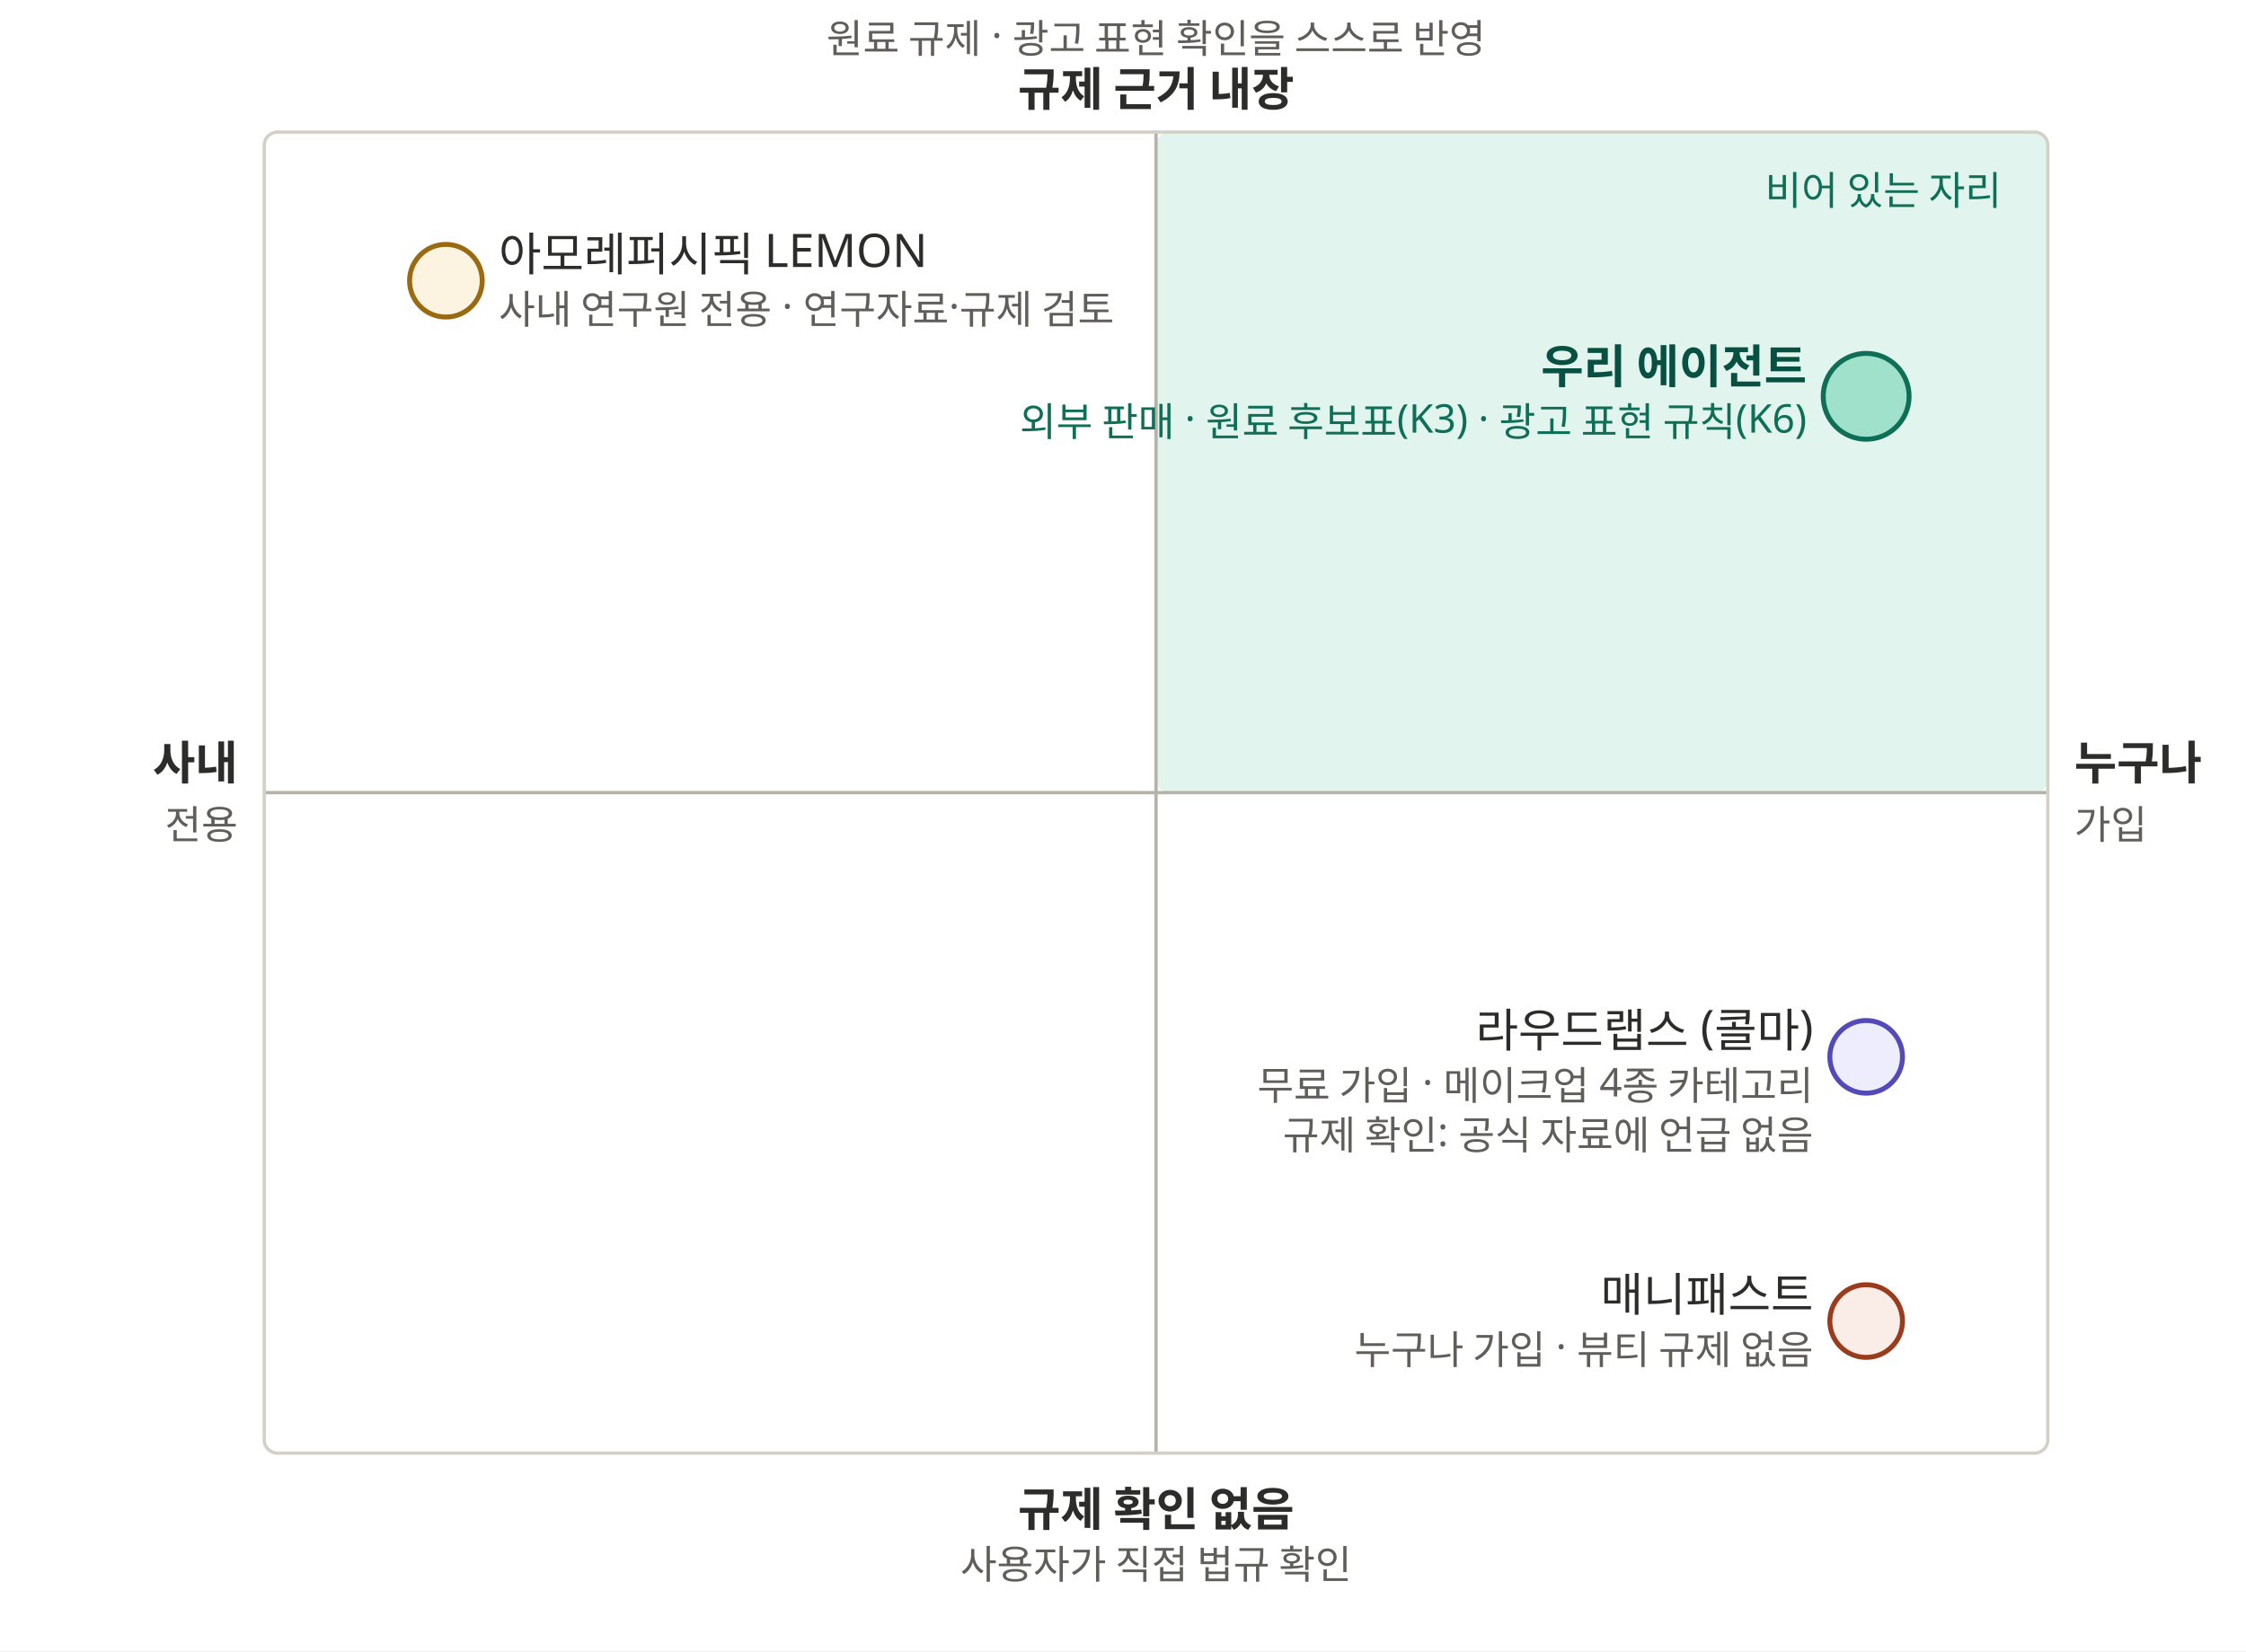
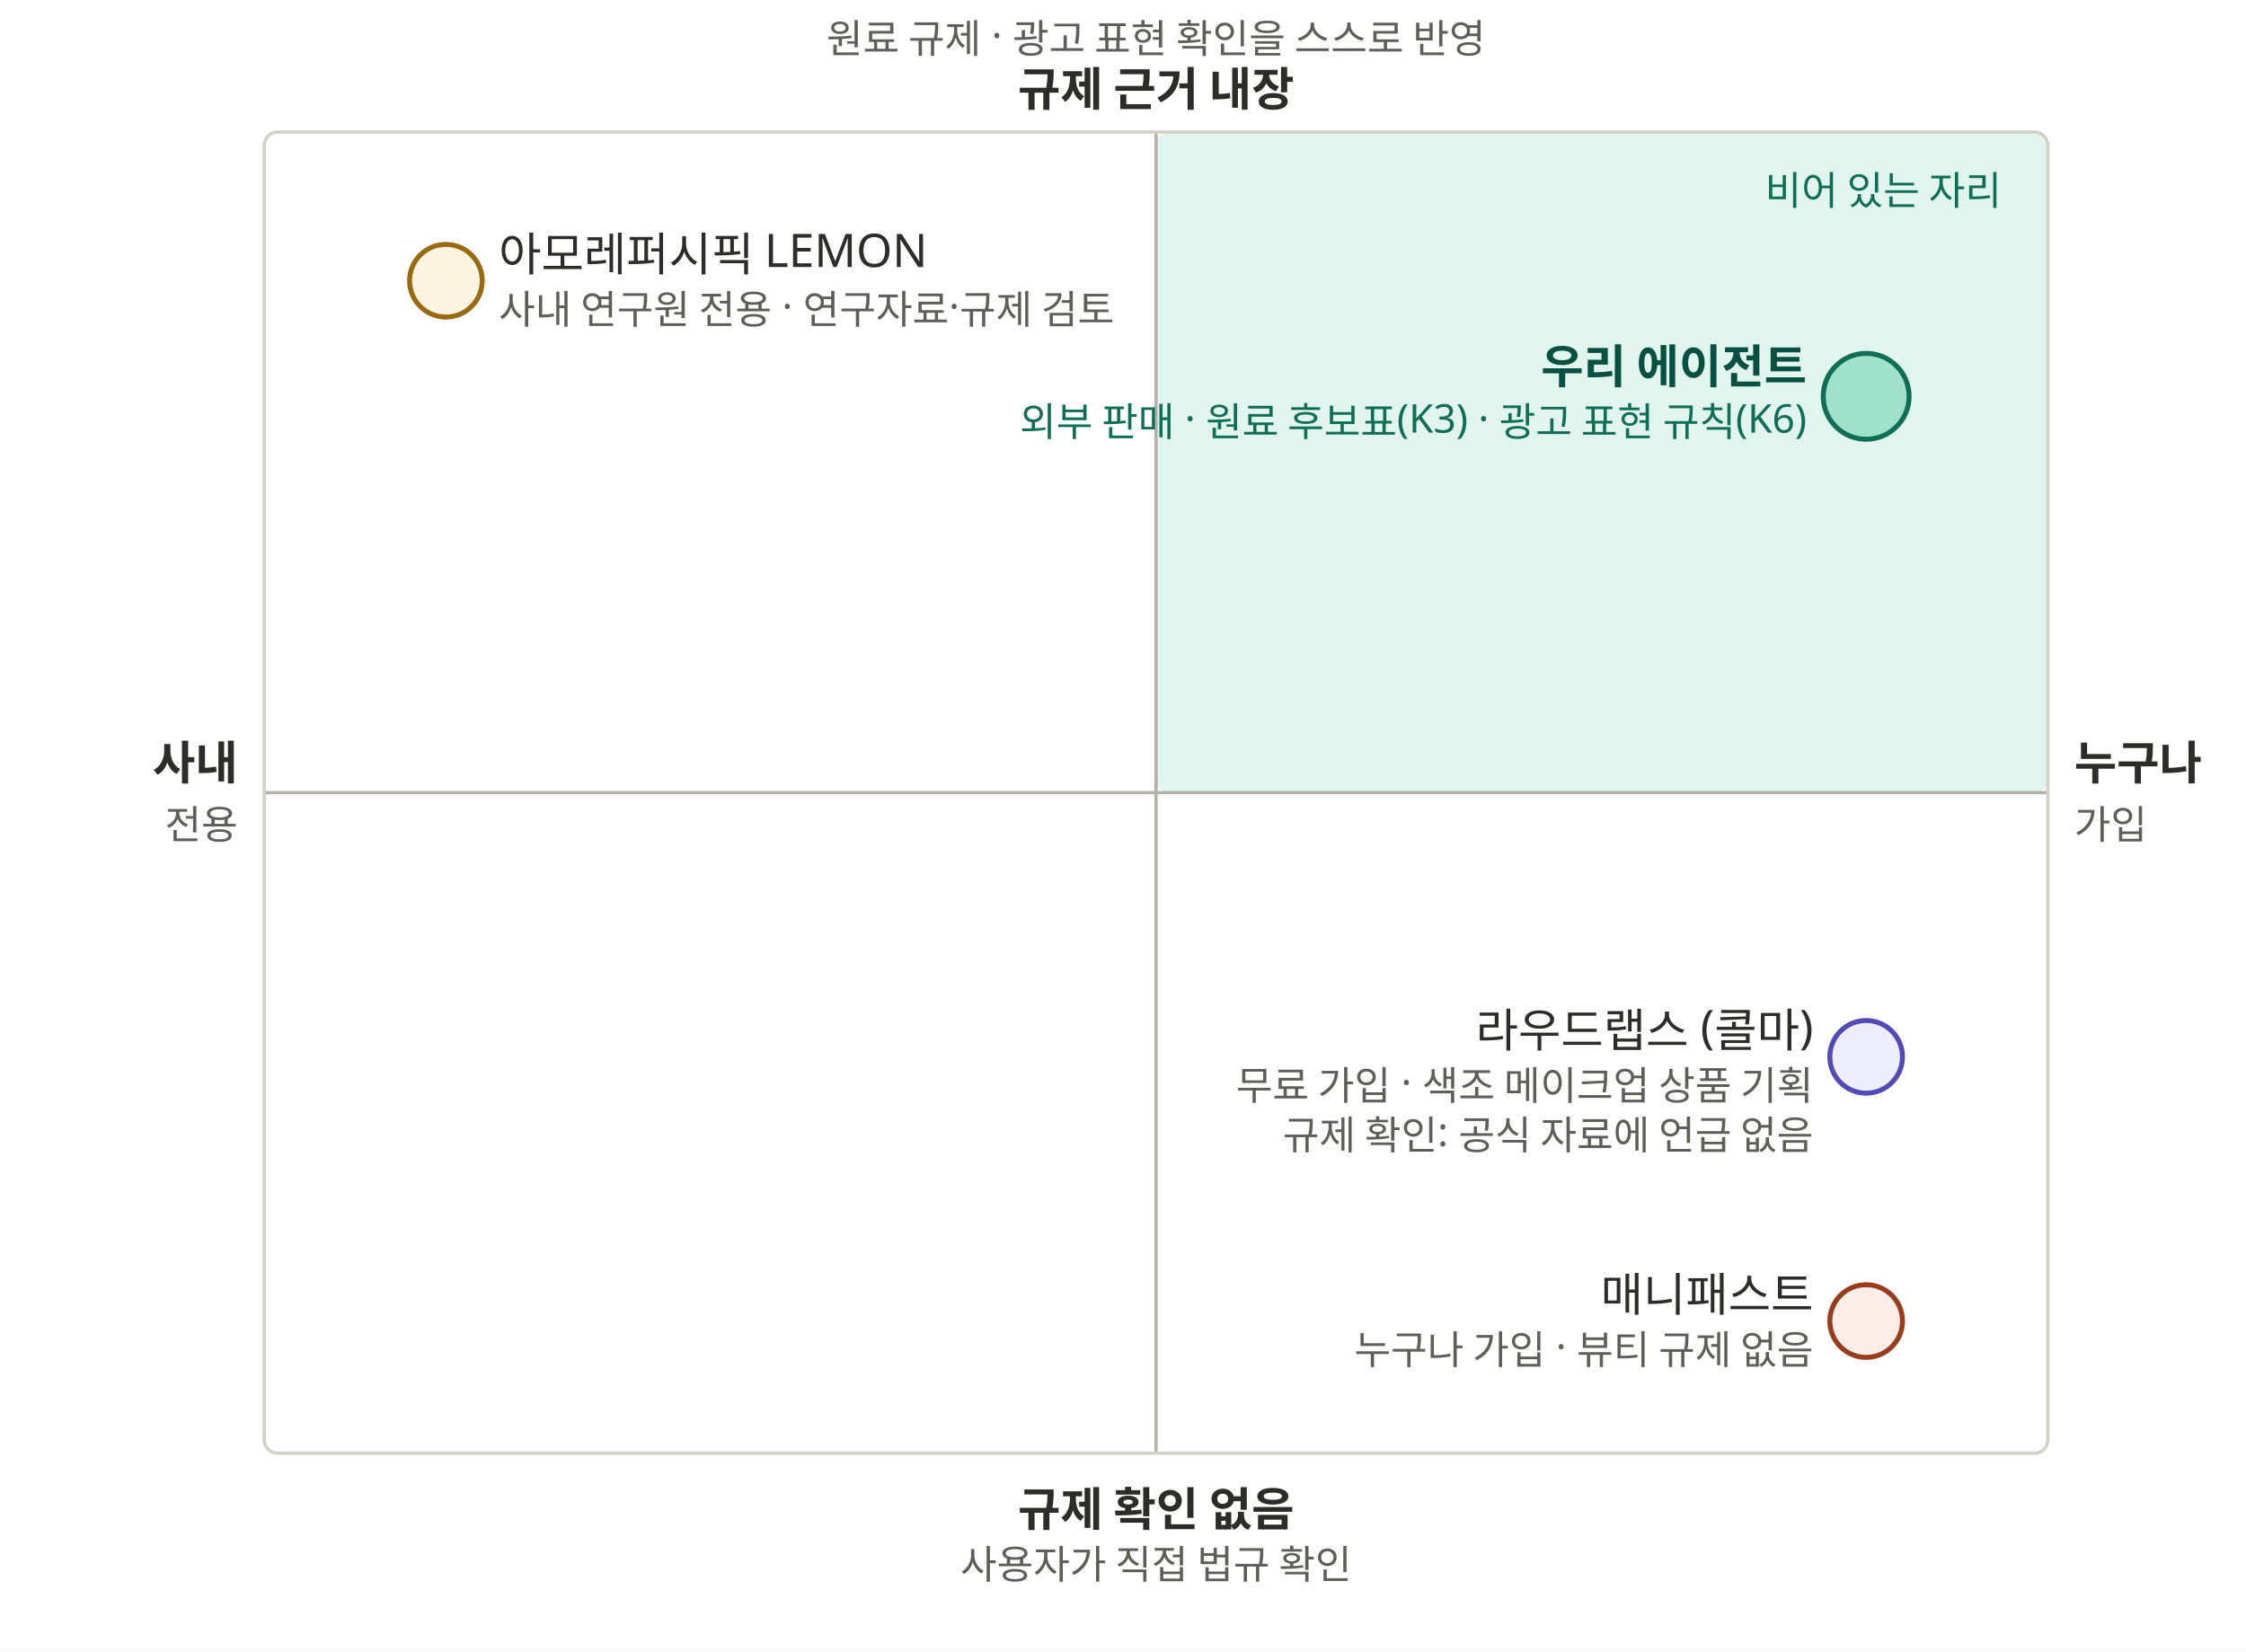
<svg xmlns="http://www.w3.org/2000/svg" viewBox="0 0 680 500" role="img" font-family="'Malgun Gothic','Apple SD Gothic Neo','Noto Sans KR',sans-serif">
  <rect width="680" height="500" fill="#FFFFFF" />
  <rect x="350" y="40" width="270" height="200" fill="#E1F5EE" rx="4" />
  <text x="606" y="62" font-size="12" fill="#0F6E56" text-anchor="end">비어 있는 자리</text>
  <line x1="80" y1="240" x2="620" y2="240" stroke="#B4B2A9" stroke-width="1" />
  <line x1="350" y1="40" x2="350" y2="440" stroke="#B4B2A9" stroke-width="1" />
  <rect x="80" y="40" width="540" height="400" fill="none" stroke="#D3D1C7" stroke-width="1" rx="4" />
  <text x="350" y="16" font-size="12" fill="#5F5E5A" text-anchor="middle">원료 규제 · 광고 표현 확인을 스스로 반영</text>
  <text x="350" y="32" font-size="14" font-weight="bold" fill="#2C2C2A" text-anchor="middle">규제 근거 내장</text>
  <text x="350" y="462" font-size="14" font-weight="bold" fill="#2C2C2A" text-anchor="middle">규제 확인 없음</text>
  <text x="350" y="478" font-size="12" fill="#5F5E5A" text-anchor="middle">사용자가 직접 법규 확인</text>
  <text x="72" y="236" font-size="14" font-weight="bold" fill="#2C2C2A" text-anchor="end">사내</text>
  <text x="72" y="254" font-size="12" fill="#5F5E5A" text-anchor="end">전용</text>
  <text x="628" y="236" font-size="14" font-weight="bold" fill="#2C2C2A">누구나</text>
  <text x="628" y="254" font-size="12" fill="#5F5E5A">가입</text>
  <circle cx="135" cy="85" r="11" fill="#FDF3E1" stroke="#9A6A12" stroke-width="1.5" />
  <text x="151" y="82" font-size="14" fill="#2C2C2A">아모레퍼시픽 LEMON</text>
  <text x="151" y="98" font-size="12" fill="#5F5E5A">사내 연구원 전용 · 연구자료·규제 검토</text>
  <circle cx="565" cy="320" r="11" fill="#EEEDFE" stroke="#534AB7" stroke-width="1.5" />
  <text x="549" y="317" font-size="14" fill="#2C2C2A" text-anchor="end">라우드랩스 (콜마)</text>
-   <text x="549" y="333" font-size="12" fill="#5F5E5A" text-anchor="end">무료 가입 · 메이크업 4종 카테고리</text>
+   <text x="549" y="333" font-size="12" fill="#5F5E5A" text-anchor="end">무료 가입 · 색조 메이크업 상품 기획</text>
  <text x="549" y="348" font-size="12" fill="#5F5E5A" text-anchor="end">규제 확인: 공식 자료에 언급 없음</text>
  <circle cx="565" cy="400" r="11" fill="#FAECE7" stroke="#993C1D" stroke-width="1.5" />
  <text x="549" y="397" font-size="14" fill="#2C2C2A" text-anchor="end">매니패스트</text>
  <text x="549" y="413" font-size="12" fill="#5F5E5A" text-anchor="end">누구나 가입 · 뷰티 규제 없음</text>
  <circle cx="565" cy="120" r="13" fill="#9FE1CB" stroke="#0F6E56" stroke-width="1.5" />
  <text x="547" y="116" font-size="14" font-weight="bold" fill="#085041" text-anchor="end">우리 에이전트</text>
  <text x="547" y="132" font-size="12" fill="#0F6E56" text-anchor="end">외부 판매 · 원료 후보표(K3) · 광고 표현 규칙(K6)</text>
</svg>
